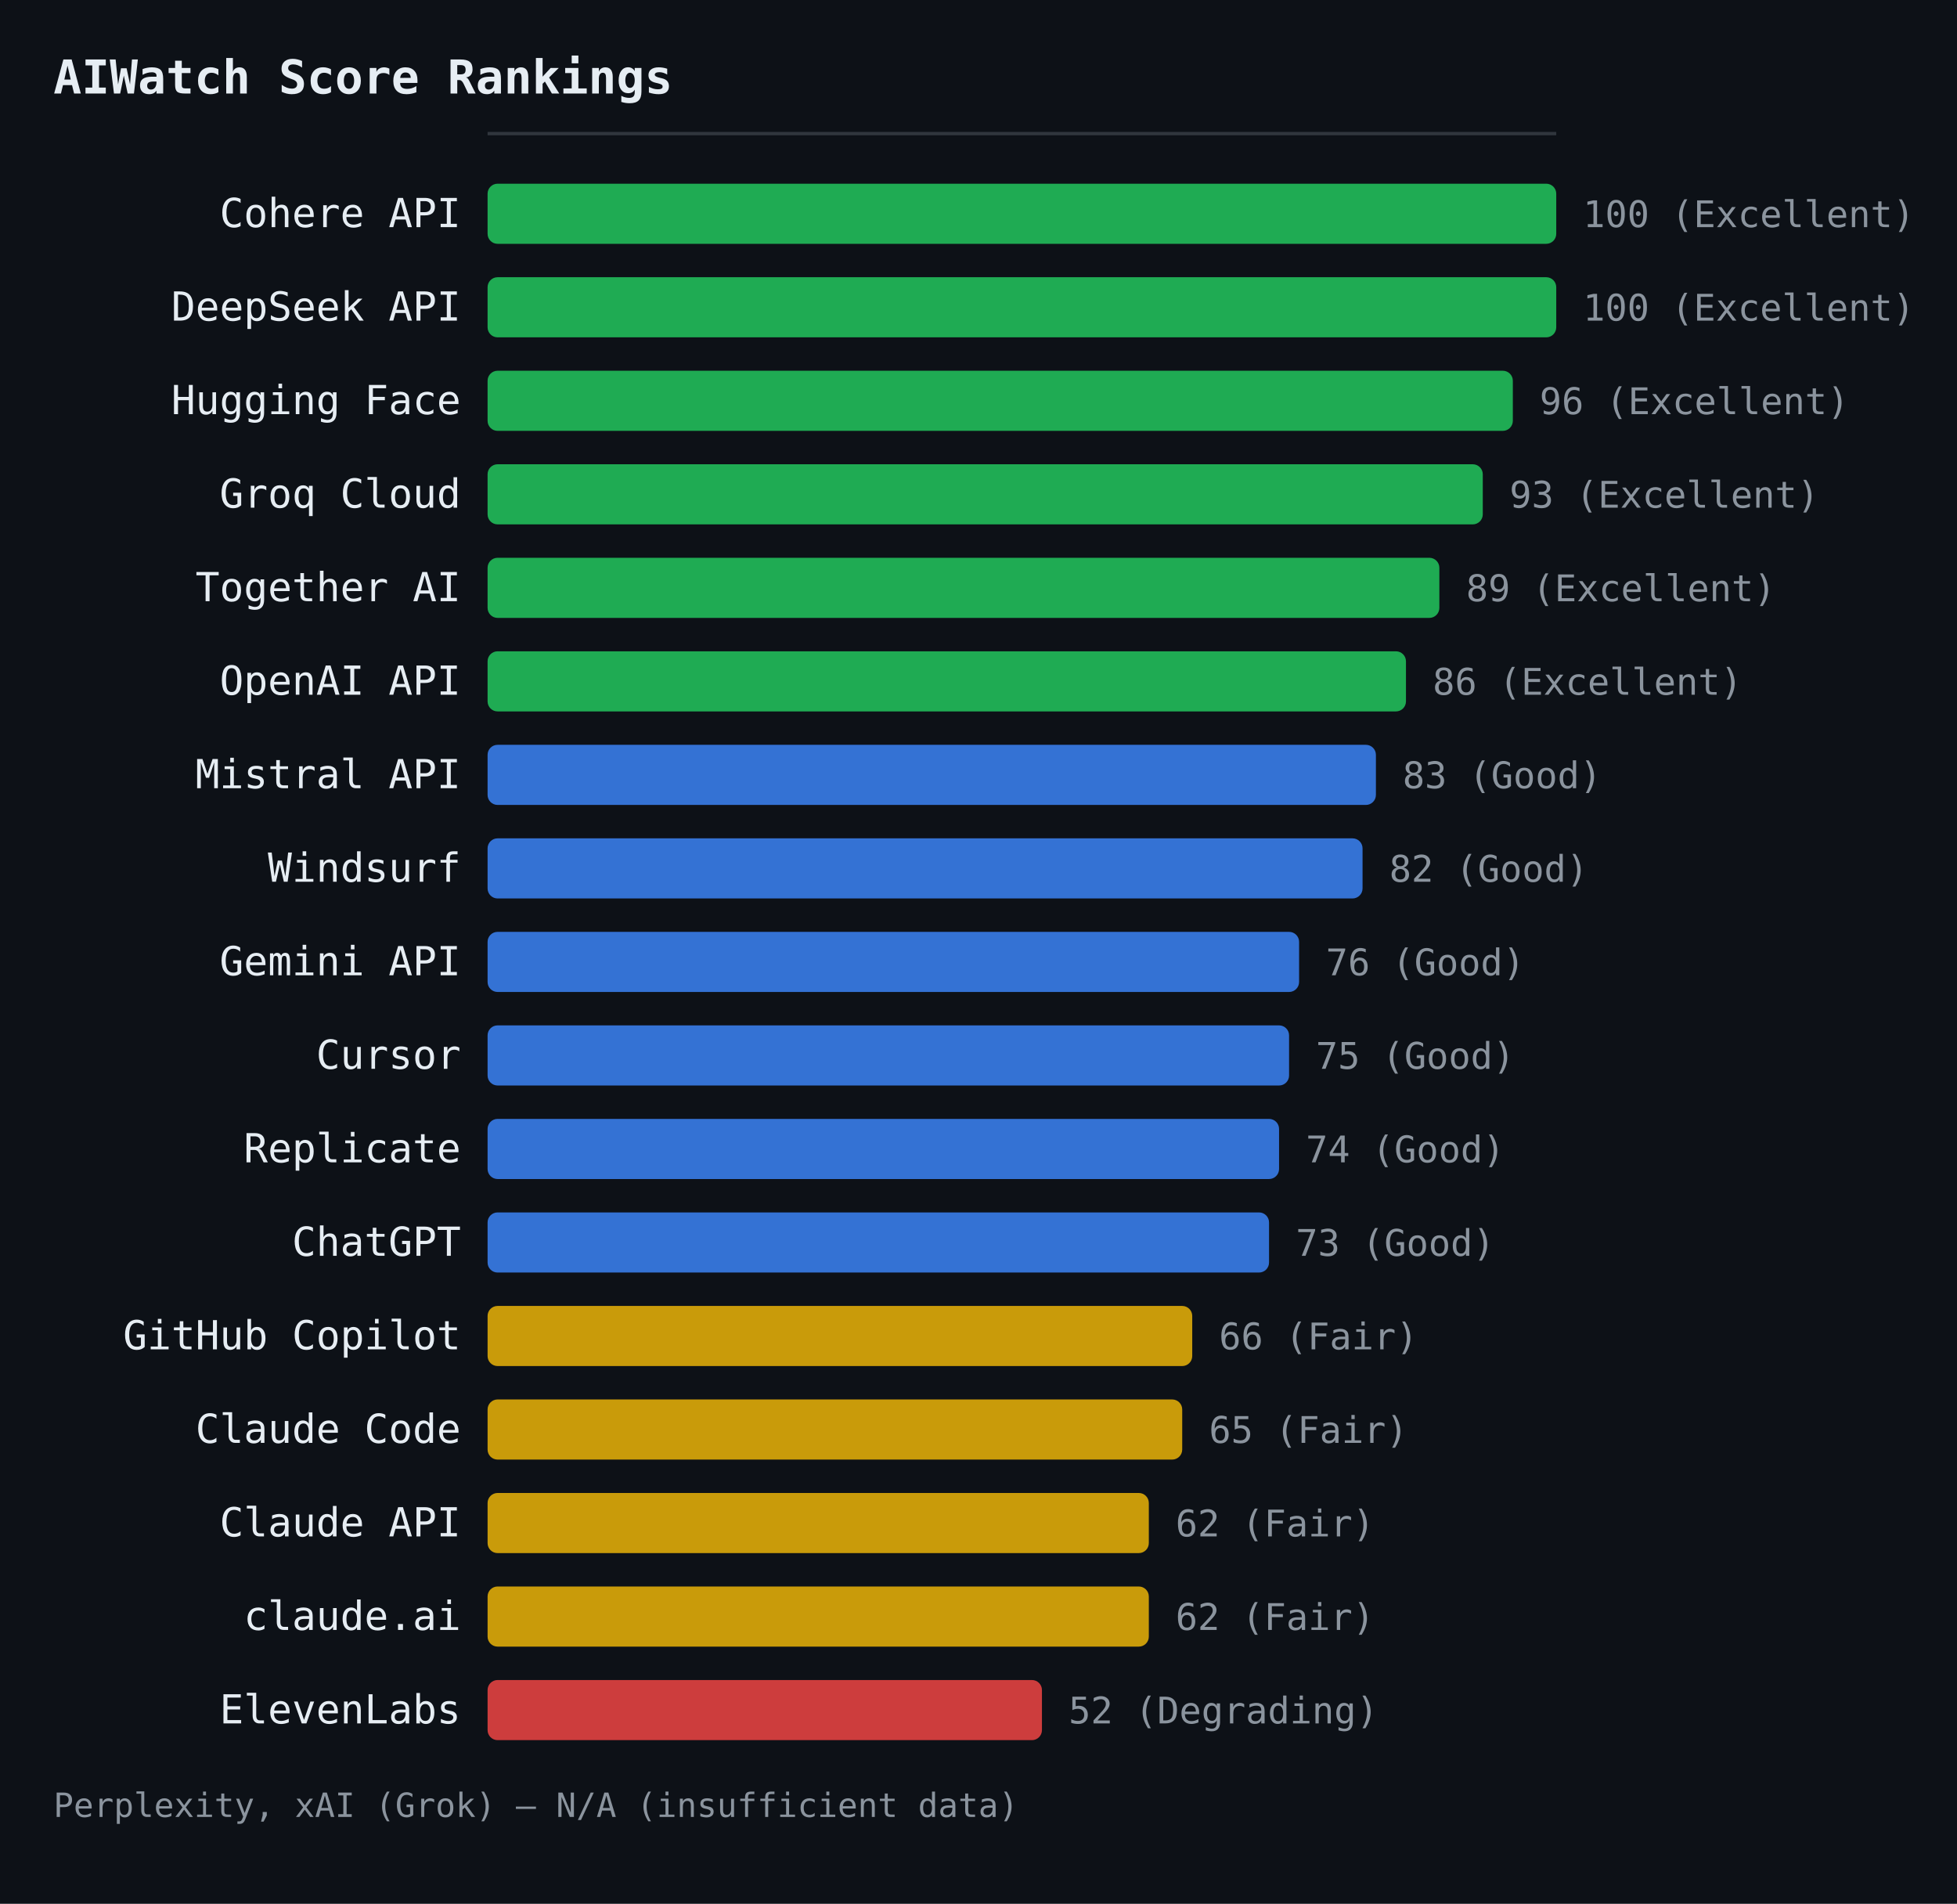
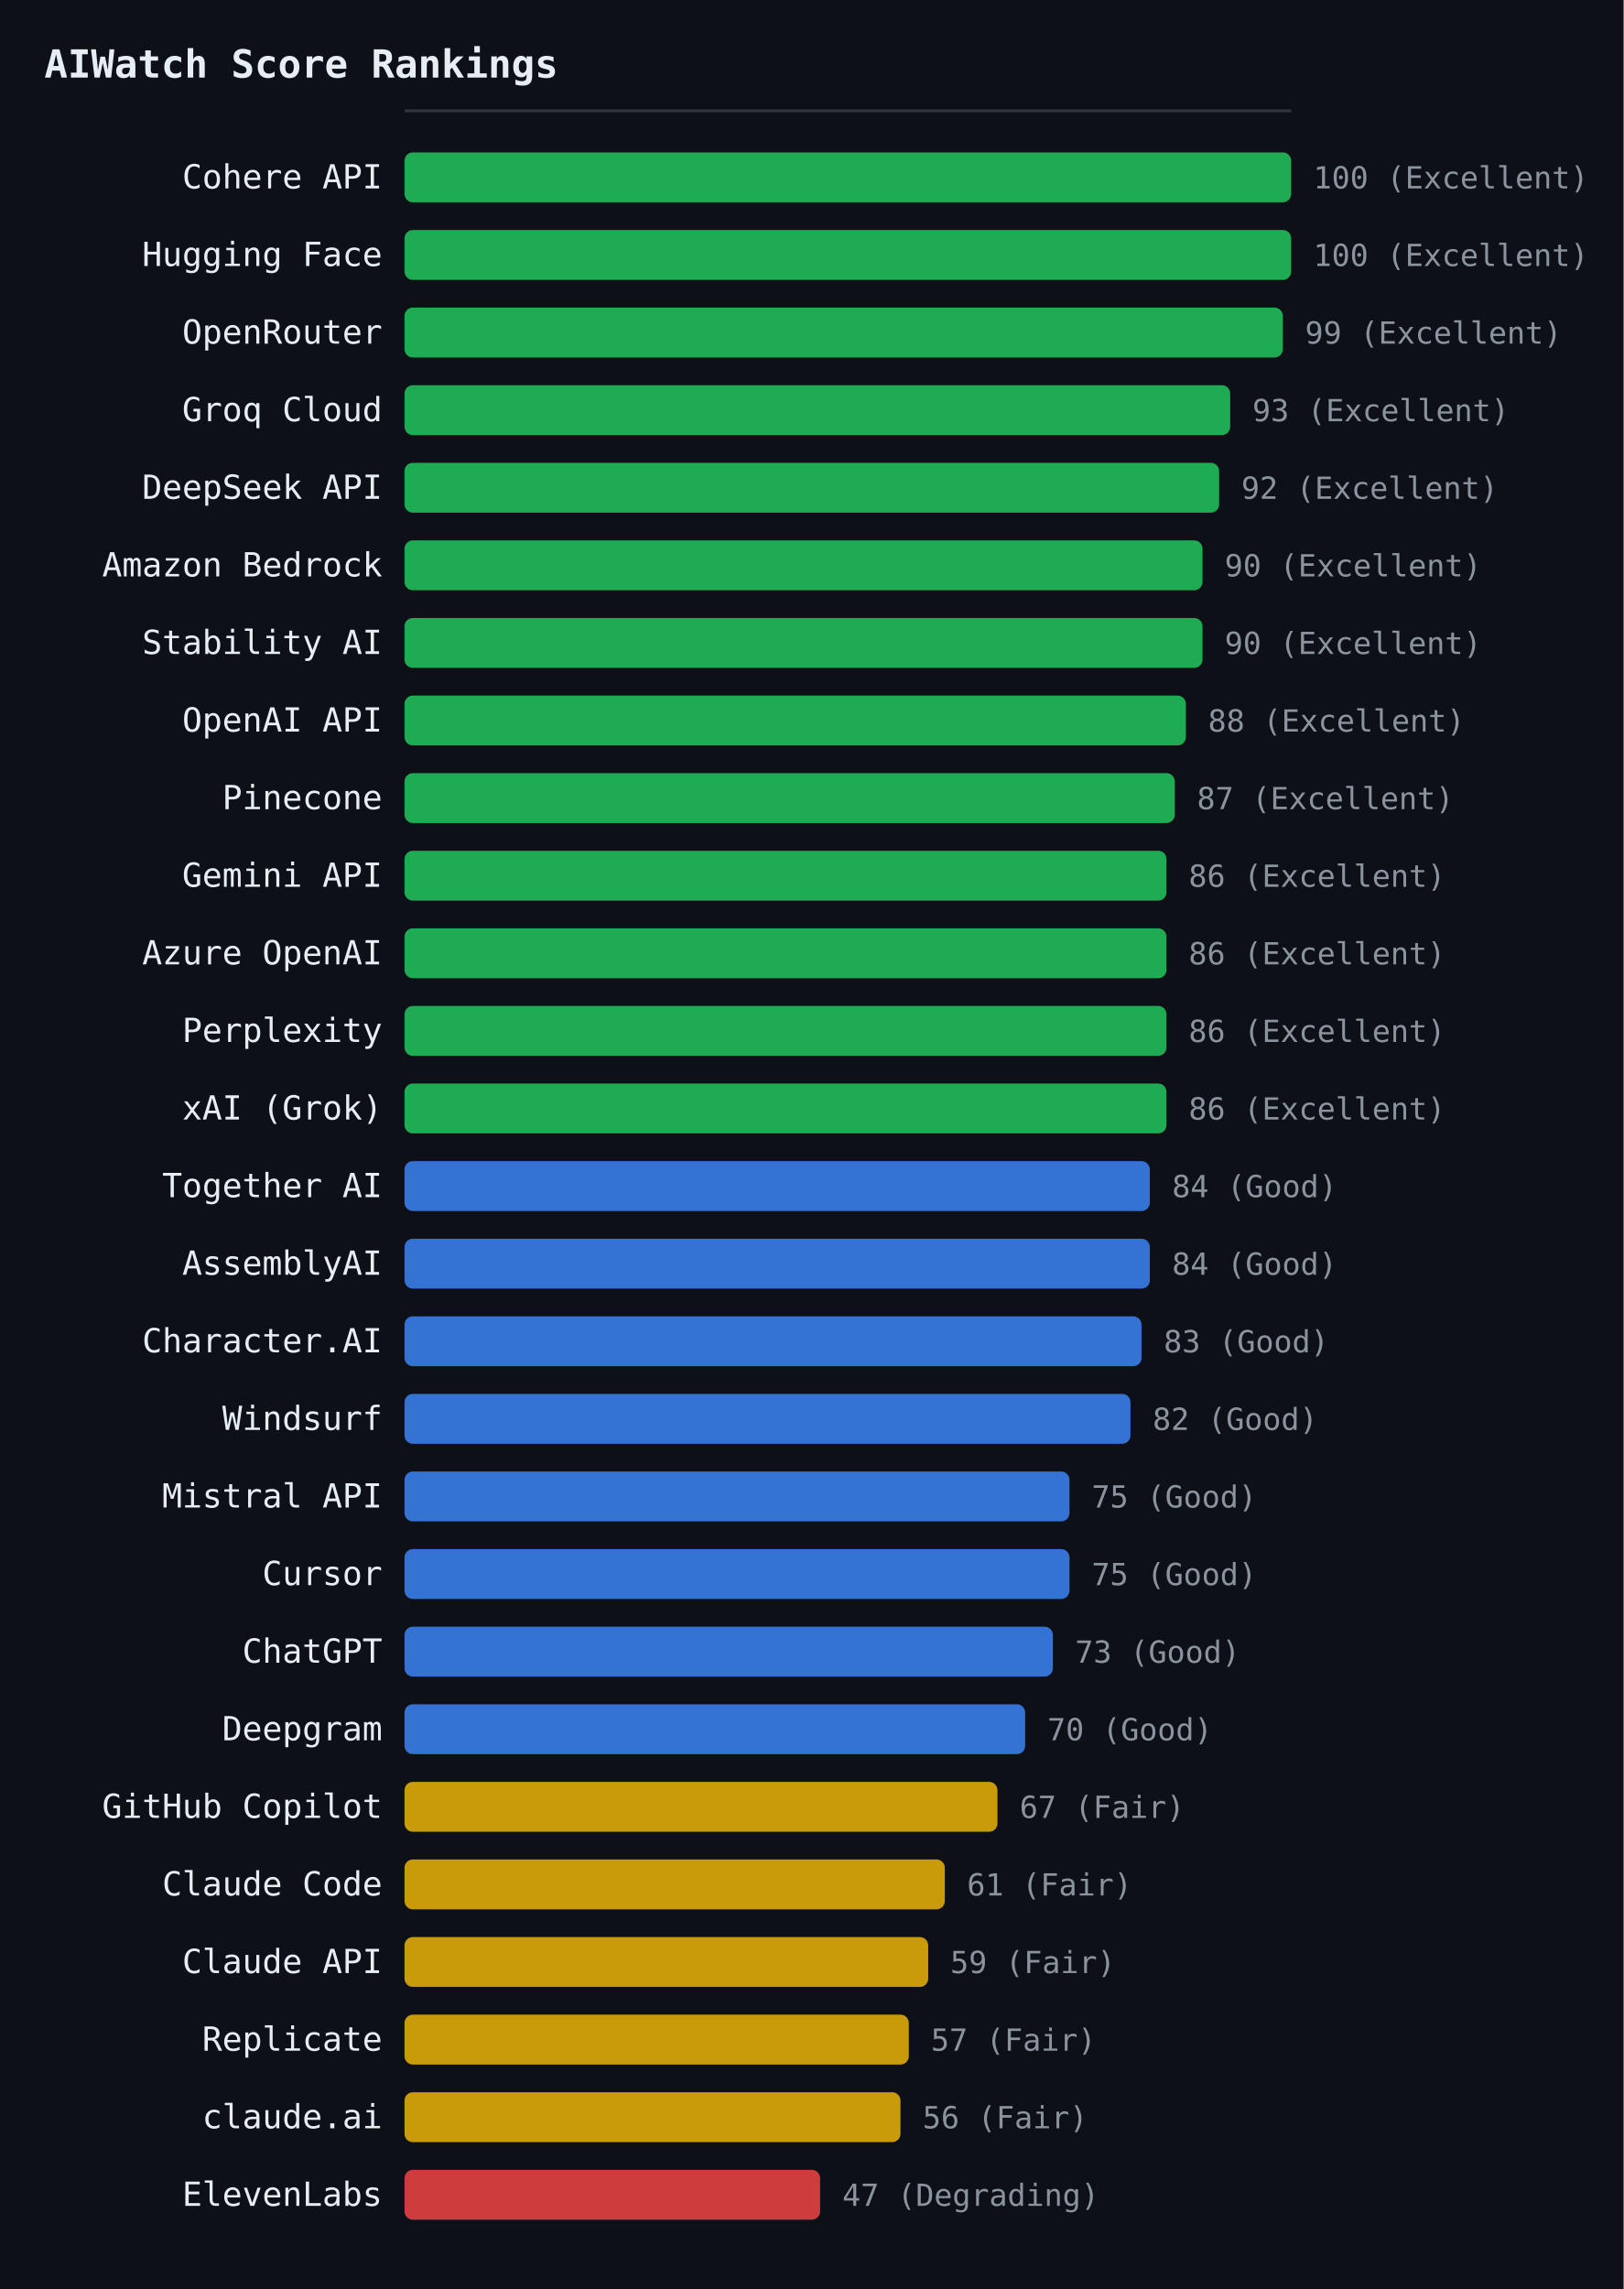
- <svg xmlns="http://www.w3.org/2000/svg" viewBox="0 0 586 570" width="586" height="570">
+ <svg xmlns="http://www.w3.org/2000/svg" viewBox="0 0 586 826" width="586" height="826">
  <style>
    .chart-bg { fill: #0d1117; }
    .chart-title { fill: #e6edf3; }
    .chart-text { fill: #e6edf3; }
    .chart-muted { fill: #8b949e; }
  </style>
  <rect class="chart-bg" width="100%" height="100%" fill="#0d1117" />
  <text x="16" y="28" fill="#e6edf3" font-size="14" font-weight="600" font-family="ui-monospace,monospace" class="chart-title">AIWatch Score Rankings</text>
  <line x1="146" y1="40" x2="466" y2="40" stroke="#30363d" stroke-width="1" />
  <text x="138" y="68" fill="#e6edf3" font-size="12" font-family="ui-monospace,monospace" text-anchor="end">Cohere API</text>
  <rect x="146" y="55" width="320" height="18" rx="3" fill="#22c55e" opacity="0.85" />
  <text x="474" y="68" fill="#8b949e" font-size="11" font-family="ui-monospace,monospace">100  (Excellent)</text>
-   <text x="138" y="96" fill="#e6edf3" font-size="12" font-family="ui-monospace,monospace" text-anchor="end">DeepSeek API</text>
+   <text x="138" y="96" fill="#e6edf3" font-size="12" font-family="ui-monospace,monospace" text-anchor="end">Hugging Face</text>
  <rect x="146" y="83" width="320" height="18" rx="3" fill="#22c55e" opacity="0.85" />
  <text x="474" y="96" fill="#8b949e" font-size="11" font-family="ui-monospace,monospace">100  (Excellent)</text>
-   <text x="138" y="124" fill="#e6edf3" font-size="12" font-family="ui-monospace,monospace" text-anchor="end">Hugging Face</text>
-   <rect x="146" y="111" width="307" height="18" rx="3" fill="#22c55e" opacity="0.85" />
-   <text x="461" y="124" fill="#8b949e" font-size="11" font-family="ui-monospace,monospace">96  (Excellent)</text>
+   <text x="138" y="124" fill="#e6edf3" font-size="12" font-family="ui-monospace,monospace" text-anchor="end">OpenRouter</text>
+   <rect x="146" y="111" width="317" height="18" rx="3" fill="#22c55e" opacity="0.85" />
+   <text x="471" y="124" fill="#8b949e" font-size="11" font-family="ui-monospace,monospace">99  (Excellent)</text>
  <text x="138" y="152" fill="#e6edf3" font-size="12" font-family="ui-monospace,monospace" text-anchor="end">Groq Cloud</text>
  <rect x="146" y="139" width="298" height="18" rx="3" fill="#22c55e" opacity="0.85" />
  <text x="452" y="152" fill="#8b949e" font-size="11" font-family="ui-monospace,monospace">93  (Excellent)</text>
-   <text x="138" y="180" fill="#e6edf3" font-size="12" font-family="ui-monospace,monospace" text-anchor="end">Together AI</text>
-   <rect x="146" y="167" width="285" height="18" rx="3" fill="#22c55e" opacity="0.85" />
-   <text x="439" y="180" fill="#8b949e" font-size="11" font-family="ui-monospace,monospace">89  (Excellent)</text>
-   <text x="138" y="208" fill="#e6edf3" font-size="12" font-family="ui-monospace,monospace" text-anchor="end">OpenAI API</text>
-   <rect x="146" y="195" width="275" height="18" rx="3" fill="#22c55e" opacity="0.85" />
-   <text x="429" y="208" fill="#8b949e" font-size="11" font-family="ui-monospace,monospace">86  (Excellent)</text>
-   <text x="138" y="236" fill="#e6edf3" font-size="12" font-family="ui-monospace,monospace" text-anchor="end">Mistral API</text>
-   <rect x="146" y="223" width="266" height="18" rx="3" fill="#3b82f6" opacity="0.85" />
-   <text x="420" y="236" fill="#8b949e" font-size="11" font-family="ui-monospace,monospace">83  (Good)</text>
-   <text x="138" y="264" fill="#e6edf3" font-size="12" font-family="ui-monospace,monospace" text-anchor="end">Windsurf</text>
-   <rect x="146" y="251" width="262" height="18" rx="3" fill="#3b82f6" opacity="0.85" />
-   <text x="416" y="264" fill="#8b949e" font-size="11" font-family="ui-monospace,monospace">82  (Good)</text>
-   <text x="138" y="292" fill="#e6edf3" font-size="12" font-family="ui-monospace,monospace" text-anchor="end">Gemini API</text>
-   <rect x="146" y="279" width="243" height="18" rx="3" fill="#3b82f6" opacity="0.85" />
-   <text x="397" y="292" fill="#8b949e" font-size="11" font-family="ui-monospace,monospace">76  (Good)</text>
-   <text x="138" y="320" fill="#e6edf3" font-size="12" font-family="ui-monospace,monospace" text-anchor="end">Cursor</text>
-   <rect x="146" y="307" width="240" height="18" rx="3" fill="#3b82f6" opacity="0.85" />
-   <text x="394" y="320" fill="#8b949e" font-size="11" font-family="ui-monospace,monospace">75  (Good)</text>
-   <text x="138" y="348" fill="#e6edf3" font-size="12" font-family="ui-monospace,monospace" text-anchor="end">Replicate</text>
-   <rect x="146" y="335" width="237" height="18" rx="3" fill="#3b82f6" opacity="0.85" />
-   <text x="391" y="348" fill="#8b949e" font-size="11" font-family="ui-monospace,monospace">74  (Good)</text>
-   <text x="138" y="376" fill="#e6edf3" font-size="12" font-family="ui-monospace,monospace" text-anchor="end">ChatGPT</text>
-   <rect x="146" y="363" width="234" height="18" rx="3" fill="#3b82f6" opacity="0.85" />
-   <text x="388" y="376" fill="#8b949e" font-size="11" font-family="ui-monospace,monospace">73  (Good)</text>
-   <text x="138" y="404" fill="#e6edf3" font-size="12" font-family="ui-monospace,monospace" text-anchor="end">GitHub Copilot</text>
-   <rect x="146" y="391" width="211" height="18" rx="3" fill="#eab308" opacity="0.85" />
-   <text x="365" y="404" fill="#8b949e" font-size="11" font-family="ui-monospace,monospace">66  (Fair)</text>
-   <text x="138" y="432" fill="#e6edf3" font-size="12" font-family="ui-monospace,monospace" text-anchor="end">Claude Code</text>
-   <rect x="146" y="419" width="208" height="18" rx="3" fill="#eab308" opacity="0.85" />
-   <text x="362" y="432" fill="#8b949e" font-size="11" font-family="ui-monospace,monospace">65  (Fair)</text>
-   <text x="138" y="460" fill="#e6edf3" font-size="12" font-family="ui-monospace,monospace" text-anchor="end">Claude API</text>
-   <rect x="146" y="447" width="198" height="18" rx="3" fill="#eab308" opacity="0.85" />
-   <text x="352" y="460" fill="#8b949e" font-size="11" font-family="ui-monospace,monospace">62  (Fair)</text>
-   <text x="138" y="488" fill="#e6edf3" font-size="12" font-family="ui-monospace,monospace" text-anchor="end">claude.ai</text>
-   <rect x="146" y="475" width="198" height="18" rx="3" fill="#eab308" opacity="0.85" />
-   <text x="352" y="488" fill="#8b949e" font-size="11" font-family="ui-monospace,monospace">62  (Fair)</text>
-   <text x="138" y="516" fill="#e6edf3" font-size="12" font-family="ui-monospace,monospace" text-anchor="end">ElevenLabs</text>
-   <rect x="146" y="503" width="166" height="18" rx="3" fill="#ef4444" opacity="0.85" />
-   <text x="320" y="516" fill="#8b949e" font-size="11" font-family="ui-monospace,monospace">52  (Degrading)</text>
-   <text x="16" y="544" fill="#8b949e" font-size="10" font-family="ui-monospace,monospace">Perplexity, xAI (Grok) — N/A (insufficient data)</text>
+   <text x="138" y="180" fill="#e6edf3" font-size="12" font-family="ui-monospace,monospace" text-anchor="end">DeepSeek API</text>
+   <rect x="146" y="167" width="294" height="18" rx="3" fill="#22c55e" opacity="0.85" />
+   <text x="448" y="180" fill="#8b949e" font-size="11" font-family="ui-monospace,monospace">92  (Excellent)</text>
+   <text x="138" y="208" fill="#e6edf3" font-size="12" font-family="ui-monospace,monospace" text-anchor="end">Amazon Bedrock</text>
+   <rect x="146" y="195" width="288" height="18" rx="3" fill="#22c55e" opacity="0.85" />
+   <text x="442" y="208" fill="#8b949e" font-size="11" font-family="ui-monospace,monospace">90  (Excellent)</text>
+   <text x="138" y="236" fill="#e6edf3" font-size="12" font-family="ui-monospace,monospace" text-anchor="end">Stability AI</text>
+   <rect x="146" y="223" width="288" height="18" rx="3" fill="#22c55e" opacity="0.85" />
+   <text x="442" y="236" fill="#8b949e" font-size="11" font-family="ui-monospace,monospace">90  (Excellent)</text>
+   <text x="138" y="264" fill="#e6edf3" font-size="12" font-family="ui-monospace,monospace" text-anchor="end">OpenAI API</text>
+   <rect x="146" y="251" width="282" height="18" rx="3" fill="#22c55e" opacity="0.85" />
+   <text x="436" y="264" fill="#8b949e" font-size="11" font-family="ui-monospace,monospace">88  (Excellent)</text>
+   <text x="138" y="292" fill="#e6edf3" font-size="12" font-family="ui-monospace,monospace" text-anchor="end">Pinecone</text>
+   <rect x="146" y="279" width="278" height="18" rx="3" fill="#22c55e" opacity="0.85" />
+   <text x="432" y="292" fill="#8b949e" font-size="11" font-family="ui-monospace,monospace">87  (Excellent)</text>
+   <text x="138" y="320" fill="#e6edf3" font-size="12" font-family="ui-monospace,monospace" text-anchor="end">Gemini API</text>
+   <rect x="146" y="307" width="275" height="18" rx="3" fill="#22c55e" opacity="0.85" />
+   <text x="429" y="320" fill="#8b949e" font-size="11" font-family="ui-monospace,monospace">86  (Excellent)</text>
+   <text x="138" y="348" fill="#e6edf3" font-size="12" font-family="ui-monospace,monospace" text-anchor="end">Azure OpenAI</text>
+   <rect x="146" y="335" width="275" height="18" rx="3" fill="#22c55e" opacity="0.85" />
+   <text x="429" y="348" fill="#8b949e" font-size="11" font-family="ui-monospace,monospace">86  (Excellent)</text>
+   <text x="138" y="376" fill="#e6edf3" font-size="12" font-family="ui-monospace,monospace" text-anchor="end">Perplexity</text>
+   <rect x="146" y="363" width="275" height="18" rx="3" fill="#22c55e" opacity="0.85" />
+   <text x="429" y="376" fill="#8b949e" font-size="11" font-family="ui-monospace,monospace">86  (Excellent)</text>
+   <text x="138" y="404" fill="#e6edf3" font-size="12" font-family="ui-monospace,monospace" text-anchor="end">xAI (Grok)</text>
+   <rect x="146" y="391" width="275" height="18" rx="3" fill="#22c55e" opacity="0.85" />
+   <text x="429" y="404" fill="#8b949e" font-size="11" font-family="ui-monospace,monospace">86  (Excellent)</text>
+   <text x="138" y="432" fill="#e6edf3" font-size="12" font-family="ui-monospace,monospace" text-anchor="end">Together AI</text>
+   <rect x="146" y="419" width="269" height="18" rx="3" fill="#3b82f6" opacity="0.85" />
+   <text x="423" y="432" fill="#8b949e" font-size="11" font-family="ui-monospace,monospace">84  (Good)</text>
+   <text x="138" y="460" fill="#e6edf3" font-size="12" font-family="ui-monospace,monospace" text-anchor="end">AssemblyAI</text>
+   <rect x="146" y="447" width="269" height="18" rx="3" fill="#3b82f6" opacity="0.85" />
+   <text x="423" y="460" fill="#8b949e" font-size="11" font-family="ui-monospace,monospace">84  (Good)</text>
+   <text x="138" y="488" fill="#e6edf3" font-size="12" font-family="ui-monospace,monospace" text-anchor="end">Character.AI</text>
+   <rect x="146" y="475" width="266" height="18" rx="3" fill="#3b82f6" opacity="0.85" />
+   <text x="420" y="488" fill="#8b949e" font-size="11" font-family="ui-monospace,monospace">83  (Good)</text>
+   <text x="138" y="516" fill="#e6edf3" font-size="12" font-family="ui-monospace,monospace" text-anchor="end">Windsurf</text>
+   <rect x="146" y="503" width="262" height="18" rx="3" fill="#3b82f6" opacity="0.85" />
+   <text x="416" y="516" fill="#8b949e" font-size="11" font-family="ui-monospace,monospace">82  (Good)</text>
+   <text x="138" y="544" fill="#e6edf3" font-size="12" font-family="ui-monospace,monospace" text-anchor="end">Mistral API</text>
+   <rect x="146" y="531" width="240" height="18" rx="3" fill="#3b82f6" opacity="0.85" />
+   <text x="394" y="544" fill="#8b949e" font-size="11" font-family="ui-monospace,monospace">75  (Good)</text>
+   <text x="138" y="572" fill="#e6edf3" font-size="12" font-family="ui-monospace,monospace" text-anchor="end">Cursor</text>
+   <rect x="146" y="559" width="240" height="18" rx="3" fill="#3b82f6" opacity="0.85" />
+   <text x="394" y="572" fill="#8b949e" font-size="11" font-family="ui-monospace,monospace">75  (Good)</text>
+   <text x="138" y="600" fill="#e6edf3" font-size="12" font-family="ui-monospace,monospace" text-anchor="end">ChatGPT</text>
+   <rect x="146" y="587" width="234" height="18" rx="3" fill="#3b82f6" opacity="0.85" />
+   <text x="388" y="600" fill="#8b949e" font-size="11" font-family="ui-monospace,monospace">73  (Good)</text>
+   <text x="138" y="628" fill="#e6edf3" font-size="12" font-family="ui-monospace,monospace" text-anchor="end">Deepgram</text>
+   <rect x="146" y="615" width="224" height="18" rx="3" fill="#3b82f6" opacity="0.85" />
+   <text x="378" y="628" fill="#8b949e" font-size="11" font-family="ui-monospace,monospace">70  (Good)</text>
+   <text x="138" y="656" fill="#e6edf3" font-size="12" font-family="ui-monospace,monospace" text-anchor="end">GitHub Copilot</text>
+   <rect x="146" y="643" width="214" height="18" rx="3" fill="#eab308" opacity="0.85" />
+   <text x="368" y="656" fill="#8b949e" font-size="11" font-family="ui-monospace,monospace">67  (Fair)</text>
+   <text x="138" y="684" fill="#e6edf3" font-size="12" font-family="ui-monospace,monospace" text-anchor="end">Claude Code</text>
+   <rect x="146" y="671" width="195" height="18" rx="3" fill="#eab308" opacity="0.85" />
+   <text x="349" y="684" fill="#8b949e" font-size="11" font-family="ui-monospace,monospace">61  (Fair)</text>
+   <text x="138" y="712" fill="#e6edf3" font-size="12" font-family="ui-monospace,monospace" text-anchor="end">Claude API</text>
+   <rect x="146" y="699" width="189" height="18" rx="3" fill="#eab308" opacity="0.85" />
+   <text x="343" y="712" fill="#8b949e" font-size="11" font-family="ui-monospace,monospace">59  (Fair)</text>
+   <text x="138" y="740" fill="#e6edf3" font-size="12" font-family="ui-monospace,monospace" text-anchor="end">Replicate</text>
+   <rect x="146" y="727" width="182" height="18" rx="3" fill="#eab308" opacity="0.85" />
+   <text x="336" y="740" fill="#8b949e" font-size="11" font-family="ui-monospace,monospace">57  (Fair)</text>
+   <text x="138" y="768" fill="#e6edf3" font-size="12" font-family="ui-monospace,monospace" text-anchor="end">claude.ai</text>
+   <rect x="146" y="755" width="179" height="18" rx="3" fill="#eab308" opacity="0.85" />
+   <text x="333" y="768" fill="#8b949e" font-size="11" font-family="ui-monospace,monospace">56  (Fair)</text>
+   <text x="138" y="796" fill="#e6edf3" font-size="12" font-family="ui-monospace,monospace" text-anchor="end">ElevenLabs</text>
+   <rect x="146" y="783" width="150" height="18" rx="3" fill="#ef4444" opacity="0.85" />
+   <text x="304" y="796" fill="#8b949e" font-size="11" font-family="ui-monospace,monospace">47  (Degrading)</text>
</svg>
